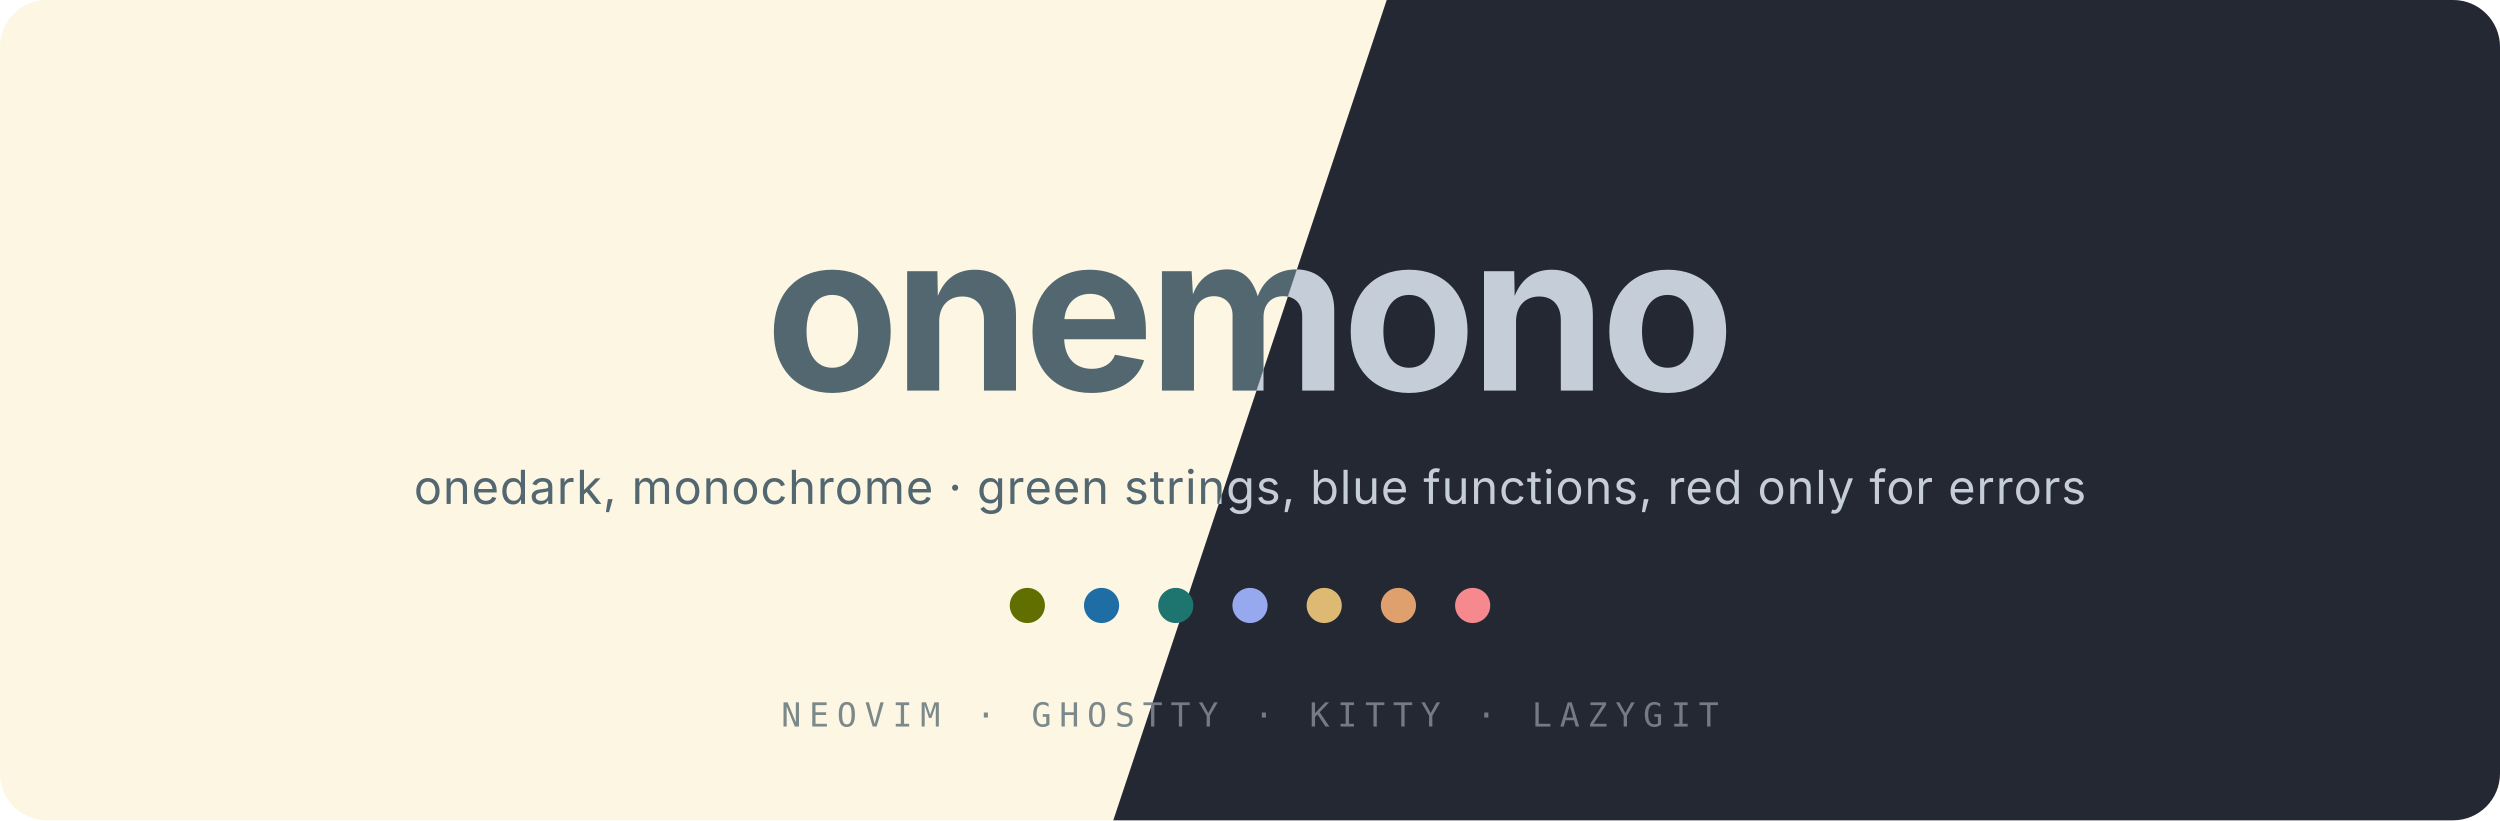
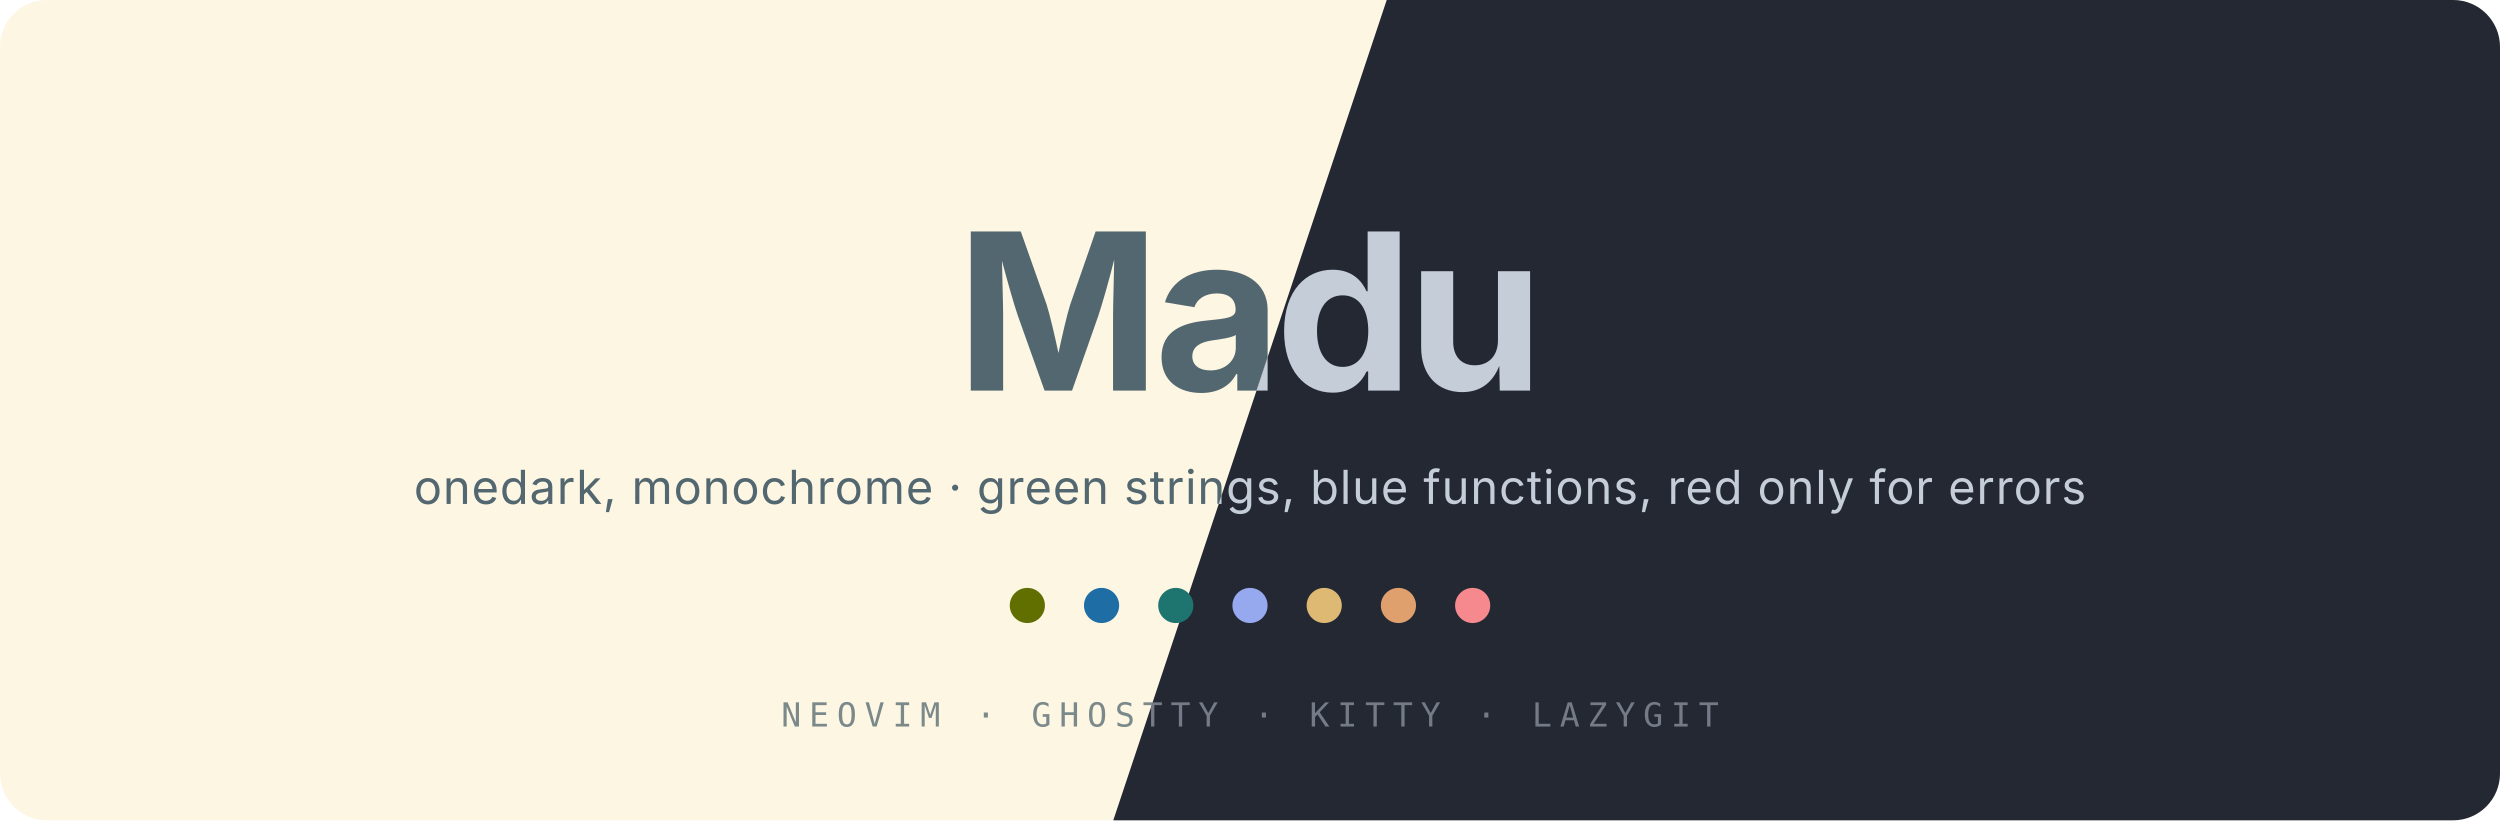
<svg xmlns="http://www.w3.org/2000/svg" width="1280" height="420" viewBox="0 0 1280 420">
  <defs>
    <clipPath id="left">
      <polygon points="0,0 710,0 570,420 0,420" />
    </clipPath>
    <clipPath id="right">
      <polygon points="710,0 1280,0 1280,420 570,420" />
    </clipPath>
    <clipPath id="card">
      <rect width="1280" height="420" rx="24" />
    </clipPath>
  </defs>
  <g clip-path="url(#card)">
    <rect width="1280" height="420" fill="#fdf6e3" />
    <rect width="1280" height="420" fill="#232833" clip-path="url(#right)" />
    <g clip-path="url(#left)">
-       <text x="640" y="200" text-anchor="middle" font-family="'Inter','SF Pro Display','Segoe UI',Helvetica,Arial,sans-serif" font-size="112" font-weight="700" letter-spacing="-3" fill="#52676f">onemono</text>
+       <text x="640" y="200" text-anchor="middle" font-family="'Inter','SF Pro Display','Segoe UI',Helvetica,Arial,sans-serif" font-size="112" font-weight="700" letter-spacing="-3" fill="#52676f">Madu</text>
      <text x="640" y="258" text-anchor="middle" font-family="'Inter','SF Pro Display','Segoe UI',Helvetica,Arial,sans-serif" font-size="24" fill="#52676f" letter-spacing="0.5">onedark, monochrome · green strings, blue functions, red only for errors</text>
      <text x="640" y="372" text-anchor="middle" font-family="'JetBrains Mono','SF Mono','Cascadia Code',Menlo,Consolas,monospace" font-size="17" fill="#7b898b" letter-spacing="4">NEOVIM · GHOSTTY · KITTY · LAZYGIT</text>
    </g>
    <g clip-path="url(#right)">
-       <text x="640" y="200" text-anchor="middle" font-family="'Inter','SF Pro Display','Segoe UI',Helvetica,Arial,sans-serif" font-size="112" font-weight="700" letter-spacing="-3" fill="#c5cdd9">onemono</text>
+       <text x="640" y="200" text-anchor="middle" font-family="'Inter','SF Pro Display','Segoe UI',Helvetica,Arial,sans-serif" font-size="112" font-weight="700" letter-spacing="-3" fill="#c5cdd9">Madu</text>
      <text x="640" y="258" text-anchor="middle" font-family="'Inter','SF Pro Display','Segoe UI',Helvetica,Arial,sans-serif" font-size="24" fill="#c5cdd9" letter-spacing="0.5">onedark, monochrome · green strings, blue functions, red only for errors</text>
      <text x="640" y="372" text-anchor="middle" font-family="'JetBrains Mono','SF Mono','Cascadia Code',Menlo,Consolas,monospace" font-size="17" fill="#747b86" letter-spacing="4">NEOVIM · GHOSTTY · KITTY · LAZYGIT</text>
    </g>
    <circle cx="526" cy="310" r="9" fill="#616f00" />
    <circle cx="564" cy="310" r="9" fill="#1e6da5" />
    <circle cx="602" cy="310" r="9" fill="#1e746e" />
    <circle cx="640" cy="310" r="9" fill="#96a8ee" />
    <circle cx="678" cy="310" r="9" fill="#deb974" />
    <circle cx="716" cy="310" r="9" fill="#e0a06e" />
    <circle cx="754" cy="310" r="9" fill="#f5898e" />
  </g>
</svg>
